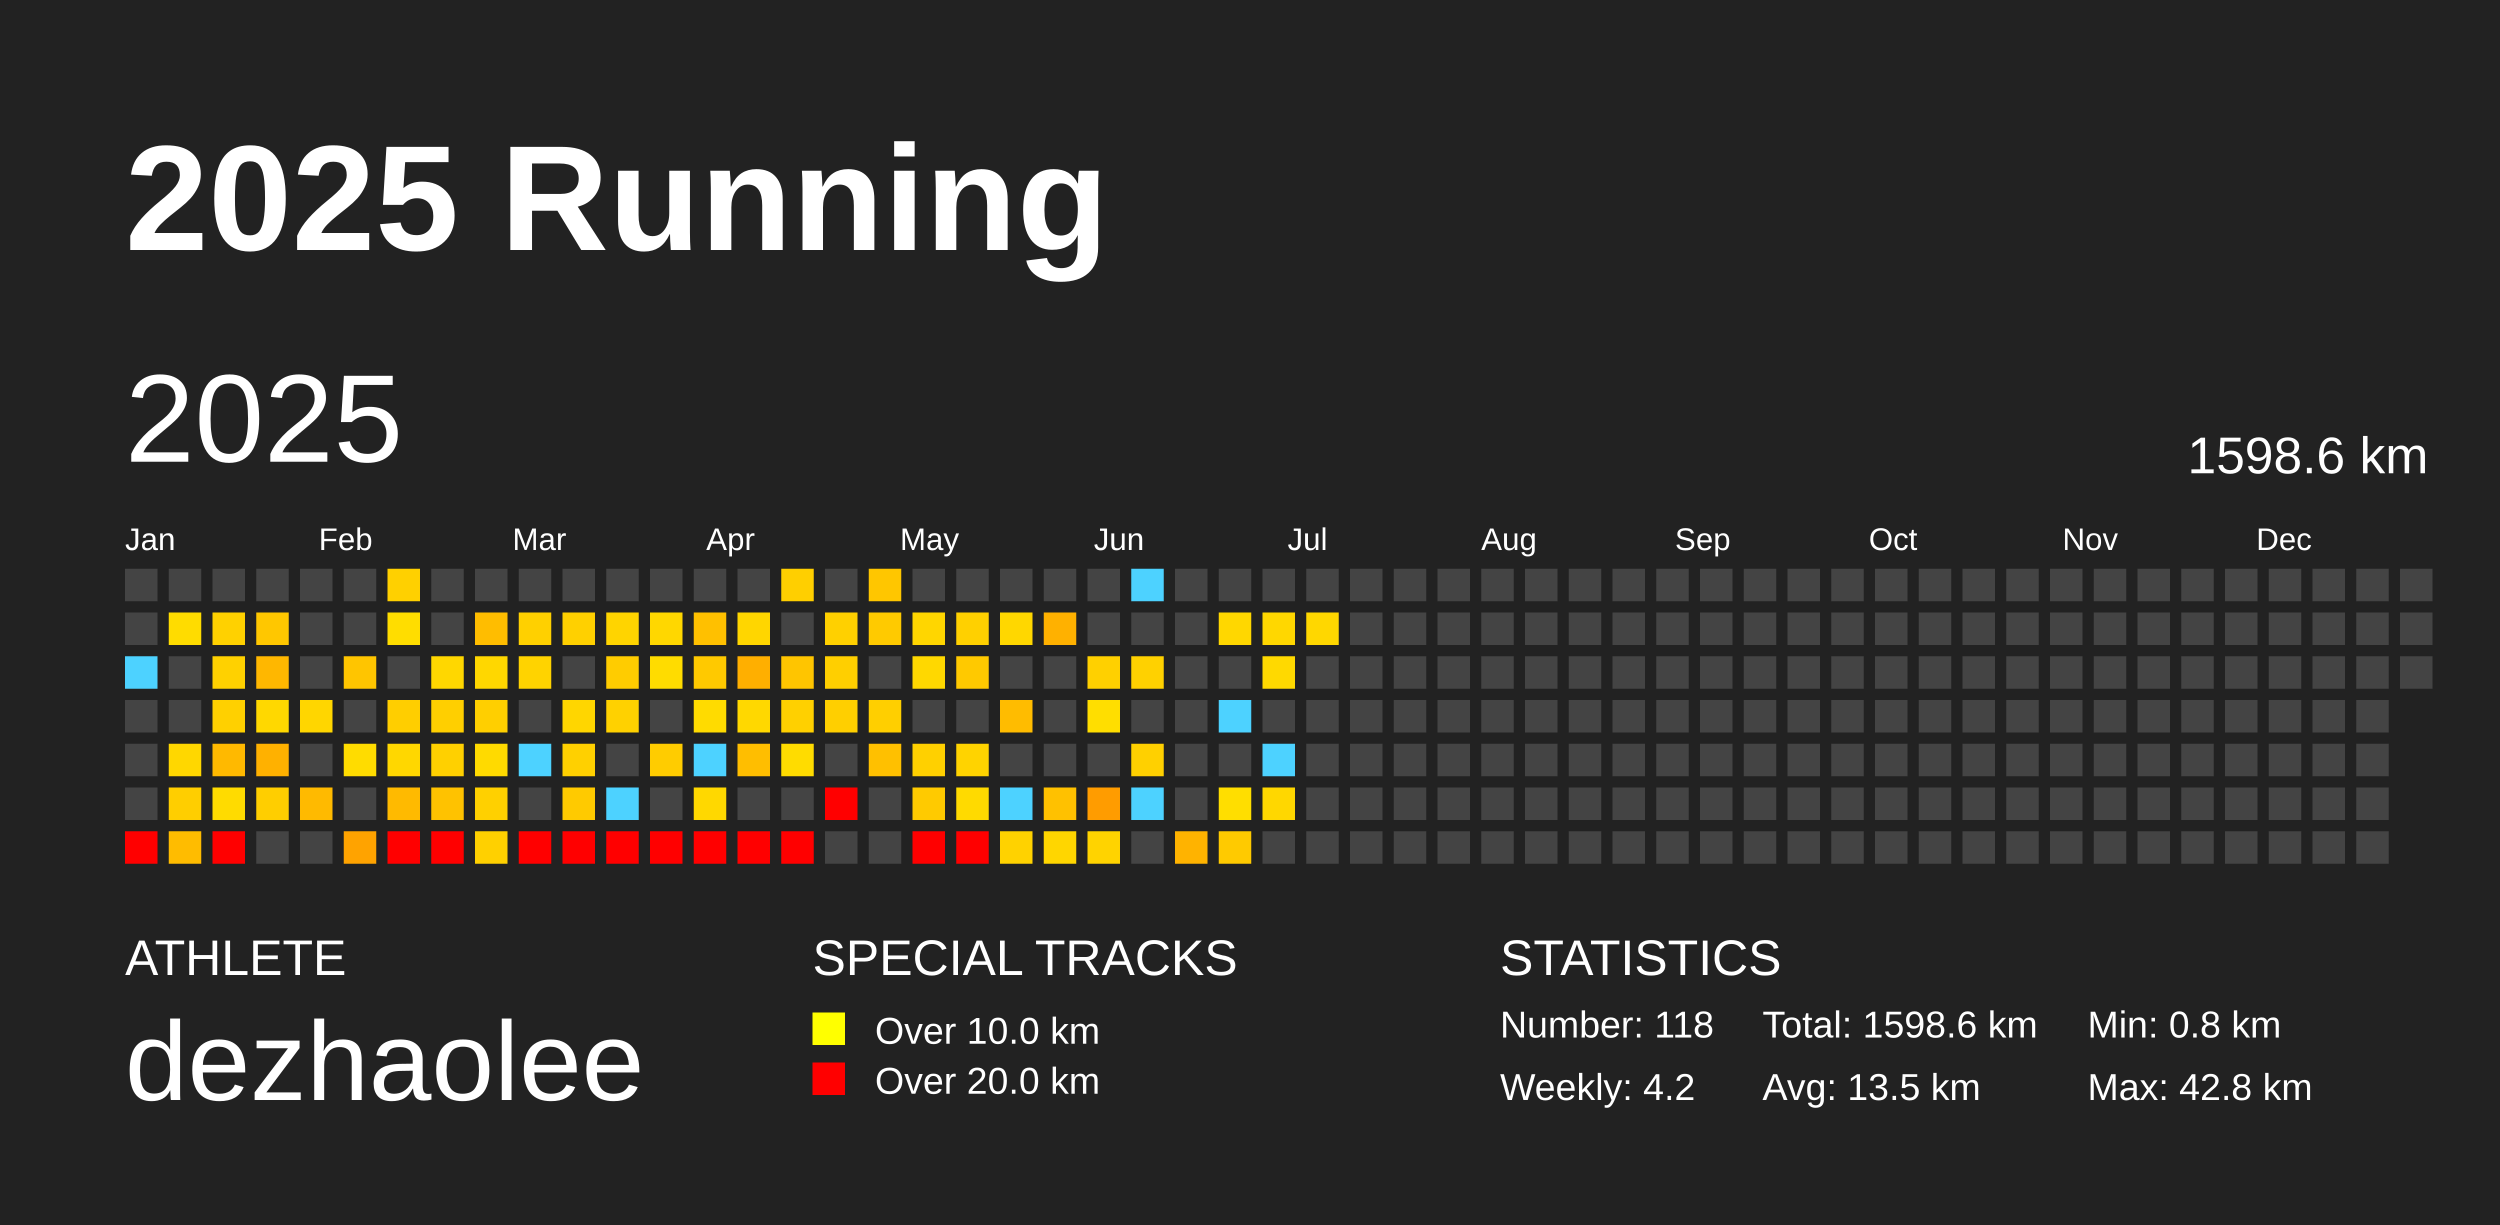
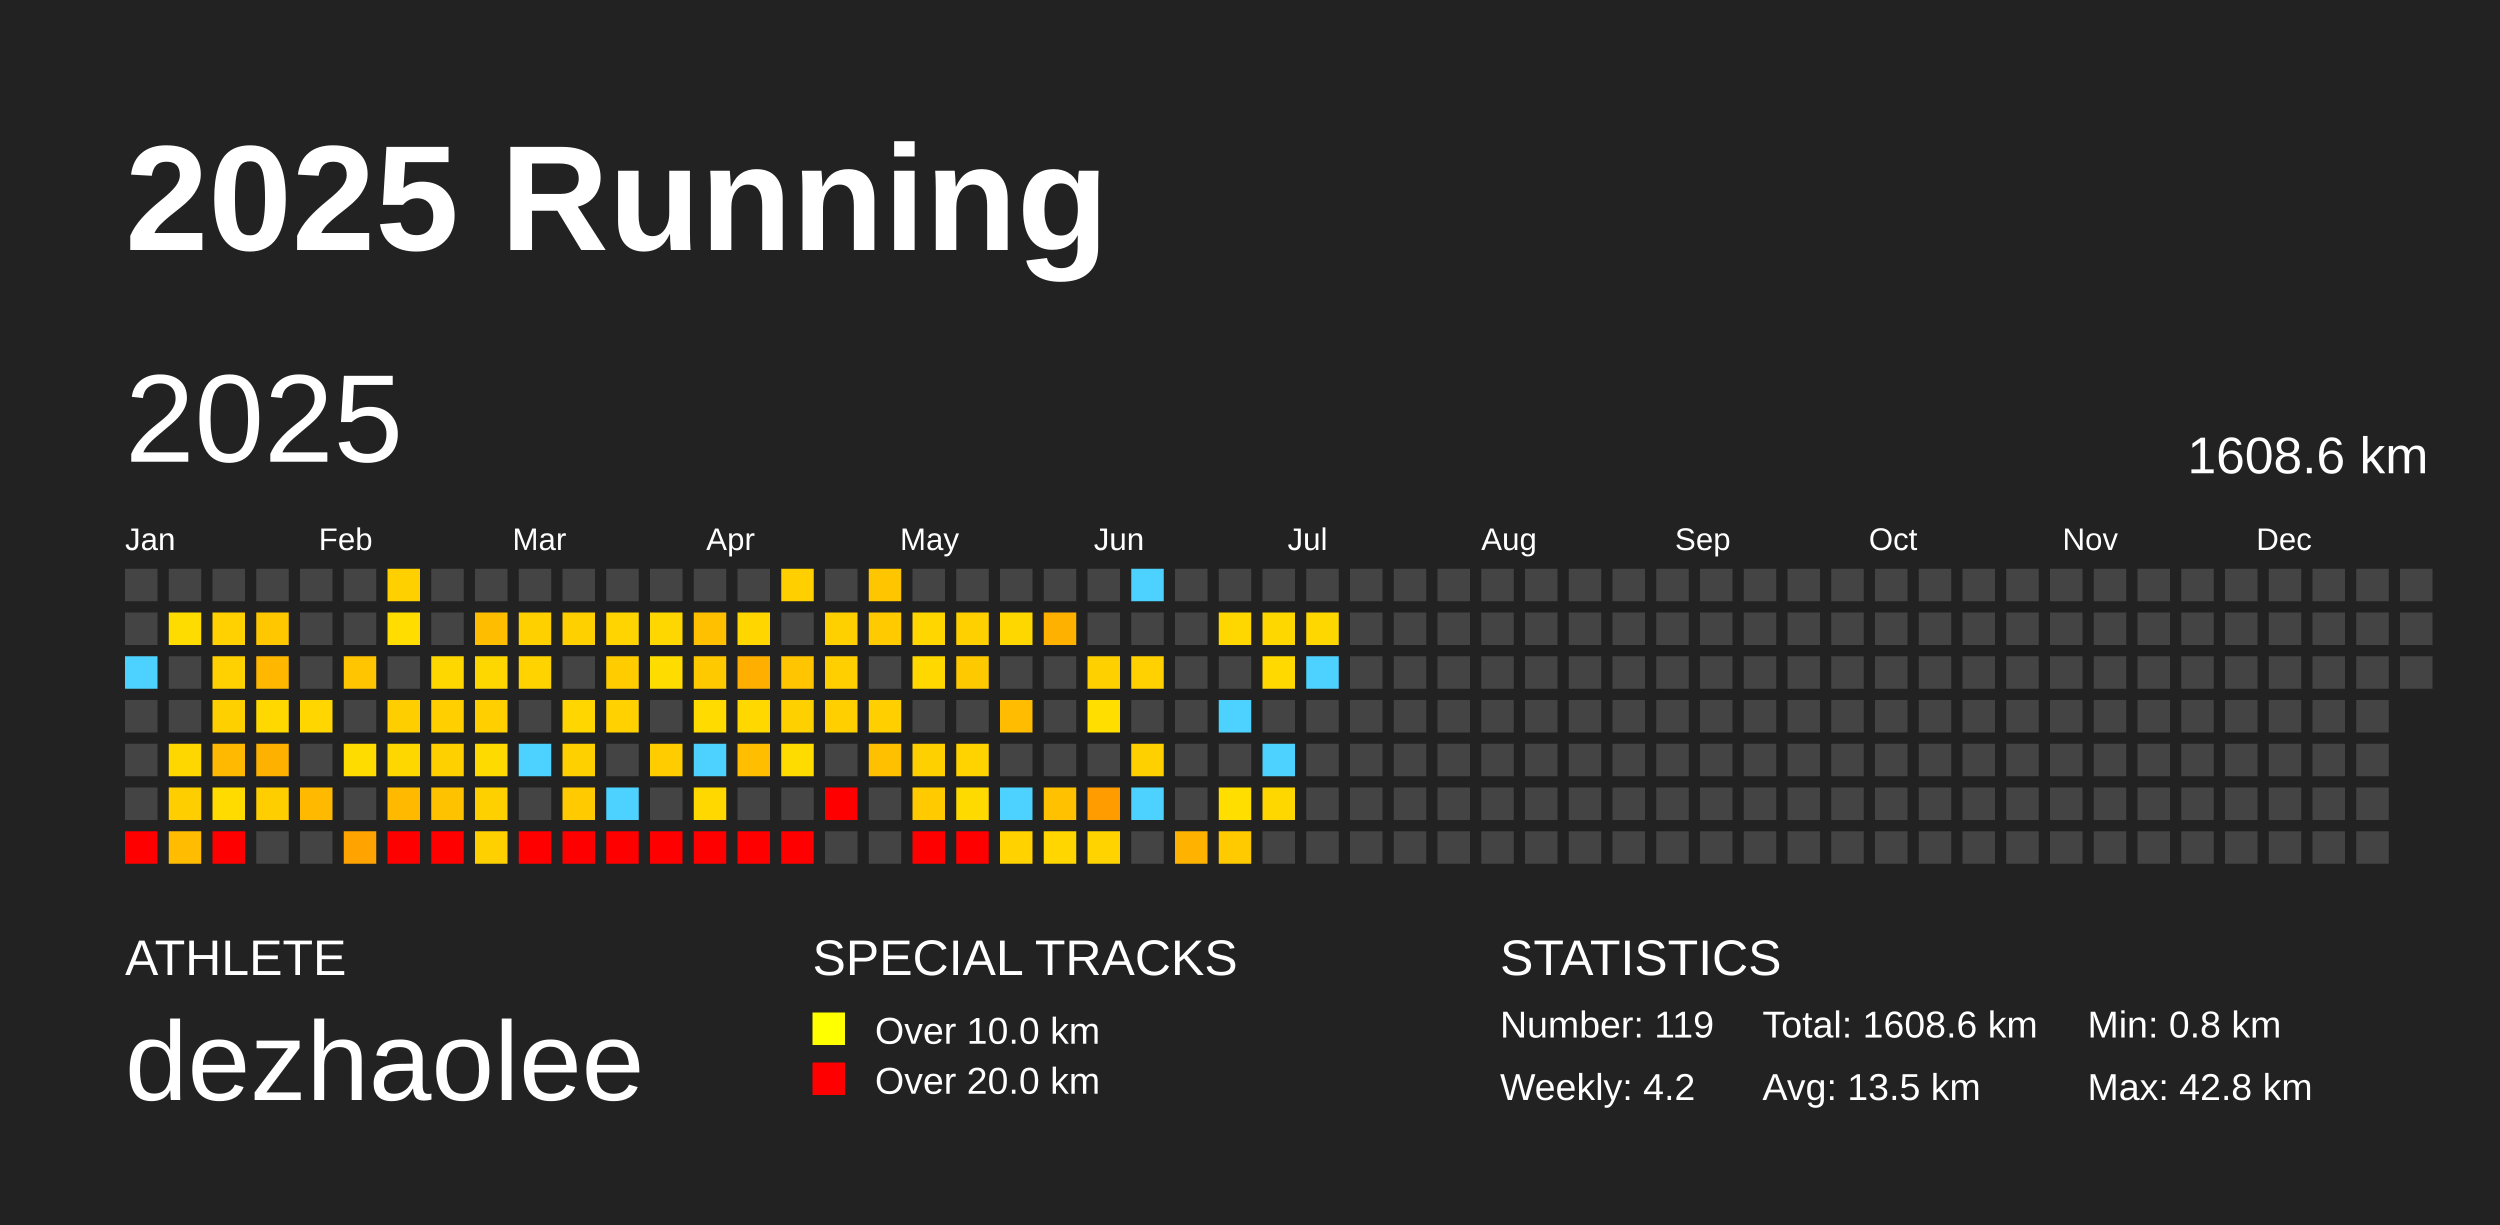
<svg xmlns="http://www.w3.org/2000/svg" baseProfile="full" height="98mm" version="1.1" viewBox="0,0,200,98" width="200mm">
  <defs />
  <rect fill="#222222" height="98" width="200" x="0" y="0" />
  <text fill="#FFFFFF" style="font-size:12px; font-family:Arial; font-weight:bold;" x="10" y="20">2025 Running</text>
  <text fill="#FFFFFF" style="font-size:4px; font-family:Arial" x="10" y="78">ATHLETE</text>
  <text fill="#FFFFFF" style="font-size:9px; font-family:Arial" x="10" y="88">dezhaolee</text>
  <text fill="#FFFFFF" style="font-size:4px; font-family:Arial" x="65" y="78">SPECIAL TRACKS</text>
  <rect fill="yellow" height="2.6" width="2.6" x="65" y="81" />
  <text fill="#FFFFFF" style="font-size:3px; font-family:Arial" x="70" y="83.5">Over 10.0 km</text>
  <rect fill="red" height="2.6" width="2.6" x="65" y="85" />
  <text fill="#FFFFFF" style="font-size:3px; font-family:Arial" x="70" y="87.5">Over 20.0 km</text>
  <text fill="#FFFFFF" style="font-size:4px; font-family:Arial" x="120" y="78">STATISTICS</text>
-   <text fill="#FFFFFF" style="font-size:3px; font-family:Arial" x="120" y="83">Number: 118</text>
+   <text fill="#FFFFFF" style="font-size:3px; font-family:Arial" x="120" y="83">Number: 119</text>
  <text fill="#FFFFFF" style="font-size:3px; font-family:Arial" x="120" y="88">Weekly: 4.2</text>
-   <text fill="#FFFFFF" style="font-size:3px; font-family:Arial" x="141" y="83">Total: 1598.6 km</text>
+   <text fill="#FFFFFF" style="font-size:3px; font-family:Arial" x="141" y="83">Total: 1608.6 km</text>
  <text fill="#FFFFFF" style="font-size:3px; font-family:Arial" x="141" y="88">Avg: 13.5 km</text>
  <text fill="#FFFFFF" style="font-size:3px; font-family:Arial" x="167" y="83">Min: 0.8 km</text>
  <text fill="#FFFFFF" style="font-size:3px; font-family:Arial" x="167" y="88">Max: 42.8 km</text>
  <text dominant-baseline="hanging" fill="#FFFFFF" style="font-size:10.0px; font-family:Arial;" x="10" y="30">2025</text>
-   <text dominant-baseline="hanging" fill="#FFFFFF" style="font-size:4.125px; font-family:Arial;" x="175" y="35">1598.6 km</text>
+   <text dominant-baseline="hanging" fill="#FFFFFF" style="font-size:4.125px; font-family:Arial;" x="175" y="35">1608.6 km</text>
  <text fill="#FFFFFF" style="font-size:2.5px; font-family:Arial" x="10.0" y="44">Jan</text>
  <text fill="#FFFFFF" style="font-size:2.5px; font-family:Arial" x="25.5" y="44">Feb</text>
  <text fill="#FFFFFF" style="font-size:2.5px; font-family:Arial" x="41.0" y="44">Mar</text>
  <text fill="#FFFFFF" style="font-size:2.5px; font-family:Arial" x="56.5" y="44">Apr</text>
  <text fill="#FFFFFF" style="font-size:2.5px; font-family:Arial" x="72.0" y="44">May</text>
  <text fill="#FFFFFF" style="font-size:2.5px; font-family:Arial" x="87.5" y="44">Jun</text>
  <text fill="#FFFFFF" style="font-size:2.5px; font-family:Arial" x="103.0" y="44">Jul</text>
  <text fill="#FFFFFF" style="font-size:2.5px; font-family:Arial" x="118.5" y="44">Aug</text>
  <text fill="#FFFFFF" style="font-size:2.5px; font-family:Arial" x="134.0" y="44">Sep</text>
  <text fill="#FFFFFF" style="font-size:2.5px; font-family:Arial" x="149.5" y="44">Oct</text>
  <text fill="#FFFFFF" style="font-size:2.5px; font-family:Arial" x="165.0" y="44">Nov</text>
  <text fill="#FFFFFF" style="font-size:2.5px; font-family:Arial" x="180.5" y="44">Dec</text>
  <rect fill="#444444" height="2.6" width="2.6" x="10.0" y="45.5" />
  <rect fill="#444444" height="2.6" width="2.6" x="10.0" y="49.0" />
  <rect fill="#4dd2ff" height="2.6" width="2.6" x="10.0" y="52.5" />
  <rect fill="#444444" height="2.6" width="2.6" x="10.0" y="56.0" />
  <rect fill="#444444" height="2.6" width="2.6" x="10.0" y="59.5" />
  <rect fill="#444444" height="2.6" width="2.6" x="10.0" y="63.0" />
  <rect fill="red" height="2.6" width="2.6" x="10.0" y="66.5" />
  <rect fill="#444444" height="2.6" width="2.6" x="13.5" y="45.5" />
  <rect fill="#ffdc00" height="2.6" width="2.6" x="13.5" y="49.0" />
  <rect fill="#444444" height="2.6" width="2.6" x="13.5" y="52.5" />
  <rect fill="#444444" height="2.6" width="2.6" x="13.5" y="56.0" />
  <rect fill="#ffd700" height="2.6" width="2.6" x="13.5" y="59.5" />
  <rect fill="#ffce00" height="2.6" width="2.6" x="13.5" y="63.0" />
  <rect fill="#ffbc00" height="2.6" width="2.6" x="13.5" y="66.5" />
  <rect fill="#444444" height="2.6" width="2.6" x="17.0" y="45.5" />
  <rect fill="#ffd100" height="2.6" width="2.6" x="17.0" y="49.0" />
  <rect fill="#ffd100" height="2.6" width="2.6" x="17.0" y="52.5" />
  <rect fill="#ffd000" height="2.6" width="2.6" x="17.0" y="56.0" />
  <rect fill="#ffb900" height="2.6" width="2.6" x="17.0" y="59.5" />
  <rect fill="#ffdb00" height="2.6" width="2.6" x="17.0" y="63.0" />
  <rect fill="red" height="2.6" width="2.6" x="17.0" y="66.5" />
  <rect fill="#444444" height="2.6" width="2.6" x="20.5" y="45.5" />
  <rect fill="#ffc700" height="2.6" width="2.6" x="20.5" y="49.0" />
  <rect fill="#ffb700" height="2.6" width="2.6" x="20.5" y="52.5" />
  <rect fill="#ffd800" height="2.6" width="2.6" x="20.5" y="56.0" />
  <rect fill="#ffb100" height="2.6" width="2.6" x="20.5" y="59.5" />
  <rect fill="#ffce00" height="2.6" width="2.6" x="20.5" y="63.0" />
  <rect fill="#444444" height="2.6" width="2.6" x="20.5" y="66.5" />
  <rect fill="#444444" height="2.6" width="2.6" x="24.0" y="45.5" />
  <rect fill="#444444" height="2.6" width="2.6" x="24.0" y="49.0" />
  <rect fill="#444444" height="2.6" width="2.6" x="24.0" y="52.5" />
  <rect fill="#ffd600" height="2.6" width="2.6" x="24.0" y="56.0" />
  <rect fill="#444444" height="2.6" width="2.6" x="24.0" y="59.5" />
  <rect fill="#ffba00" height="2.6" width="2.6" x="24.0" y="63.0" />
  <rect fill="#444444" height="2.6" width="2.6" x="24.0" y="66.5" />
  <rect fill="#444444" height="2.6" width="2.6" x="27.5" y="45.5" />
  <rect fill="#444444" height="2.6" width="2.6" x="27.5" y="49.0" />
  <rect fill="#ffc500" height="2.6" width="2.6" x="27.5" y="52.5" />
  <rect fill="#444444" height="2.6" width="2.6" x="27.5" y="56.0" />
  <rect fill="#ffdc00" height="2.6" width="2.6" x="27.5" y="59.5" />
  <rect fill="#444444" height="2.6" width="2.6" x="27.5" y="63.0" />
  <rect fill="#ffa300" height="2.6" width="2.6" x="27.5" y="66.5" />
  <rect fill="#ffd000" height="2.6" width="2.6" x="31.0" y="45.5" />
  <rect fill="#ffdd00" height="2.6" width="2.6" x="31.0" y="49.0" />
  <rect fill="#444444" height="2.6" width="2.6" x="31.0" y="52.5" />
  <rect fill="#ffce00" height="2.6" width="2.6" x="31.0" y="56.0" />
  <rect fill="#ffd700" height="2.6" width="2.6" x="31.0" y="59.5" />
  <rect fill="#ffba00" height="2.6" width="2.6" x="31.0" y="63.0" />
  <rect fill="red" height="2.6" width="2.6" x="31.0" y="66.5" />
  <rect fill="#444444" height="2.6" width="2.6" x="34.5" y="45.5" />
  <rect fill="#444444" height="2.6" width="2.6" x="34.5" y="49.0" />
  <rect fill="#ffd700" height="2.6" width="2.6" x="34.5" y="52.5" />
  <rect fill="#ffcf00" height="2.6" width="2.6" x="34.5" y="56.0" />
  <rect fill="#ffd000" height="2.6" width="2.6" x="34.5" y="59.5" />
  <rect fill="#ffc200" height="2.6" width="2.6" x="34.5" y="63.0" />
  <rect fill="red" height="2.6" width="2.6" x="34.5" y="66.5" />
  <rect fill="#444444" height="2.6" width="2.6" x="38.0" y="45.5" />
  <rect fill="#ffbd00" height="2.6" width="2.6" x="38.0" y="49.0" />
  <rect fill="#ffd700" height="2.6" width="2.6" x="38.0" y="52.5" />
  <rect fill="#ffcf00" height="2.6" width="2.6" x="38.0" y="56.0" />
  <rect fill="#ffda00" height="2.6" width="2.6" x="38.0" y="59.5" />
  <rect fill="#ffd000" height="2.6" width="2.6" x="38.0" y="63.0" />
  <rect fill="#ffd000" height="2.6" width="2.6" x="38.0" y="66.5" />
  <rect fill="#444444" height="2.6" width="2.6" x="41.5" y="45.5" />
  <rect fill="#ffd000" height="2.6" width="2.6" x="41.5" y="49.0" />
  <rect fill="#ffd300" height="2.6" width="2.6" x="41.5" y="52.5" />
  <rect fill="#444444" height="2.6" width="2.6" x="41.5" y="56.0" />
  <rect fill="#4dd2ff" height="2.6" width="2.6" x="41.5" y="59.5" />
  <rect fill="#444444" height="2.6" width="2.6" x="41.5" y="63.0" />
  <rect fill="red" height="2.6" width="2.6" x="41.5" y="66.5" />
  <rect fill="#444444" height="2.6" width="2.6" x="45.0" y="45.5" />
  <rect fill="#ffd000" height="2.6" width="2.6" x="45.0" y="49.0" />
  <rect fill="#444444" height="2.6" width="2.6" x="45.0" y="52.5" />
  <rect fill="#ffd600" height="2.6" width="2.6" x="45.0" y="56.0" />
  <rect fill="#ffd000" height="2.6" width="2.6" x="45.0" y="59.5" />
  <rect fill="#ffca00" height="2.6" width="2.6" x="45.0" y="63.0" />
  <rect fill="red" height="2.6" width="2.6" x="45.0" y="66.5" />
  <rect fill="#444444" height="2.6" width="2.6" x="48.5" y="45.5" />
  <rect fill="#ffd400" height="2.6" width="2.6" x="48.5" y="49.0" />
  <rect fill="#ffcc00" height="2.6" width="2.6" x="48.5" y="52.5" />
  <rect fill="#ffd100" height="2.6" width="2.6" x="48.5" y="56.0" />
  <rect fill="#444444" height="2.6" width="2.6" x="48.5" y="59.5" />
  <rect fill="#4dd2ff" height="2.6" width="2.6" x="48.5" y="63.0" />
  <rect fill="red" height="2.6" width="2.6" x="48.5" y="66.5" />
  <rect fill="#444444" height="2.6" width="2.6" x="52.0" y="45.5" />
  <rect fill="#ffd700" height="2.6" width="2.6" x="52.0" y="49.0" />
  <rect fill="#ffdc00" height="2.6" width="2.6" x="52.0" y="52.5" />
  <rect fill="#444444" height="2.6" width="2.6" x="52.0" y="56.0" />
  <rect fill="#ffcc00" height="2.6" width="2.6" x="52.0" y="59.5" />
  <rect fill="#444444" height="2.6" width="2.6" x="52.0" y="63.0" />
  <rect fill="red" height="2.6" width="2.6" x="52.0" y="66.5" />
  <rect fill="#444444" height="2.6" width="2.6" x="55.5" y="45.5" />
  <rect fill="#ffc000" height="2.6" width="2.6" x="55.5" y="49.0" />
  <rect fill="#ffc900" height="2.6" width="2.6" x="55.5" y="52.5" />
  <rect fill="#ffdb00" height="2.6" width="2.6" x="55.5" y="56.0" />
  <rect fill="#4dd2ff" height="2.6" width="2.6" x="55.5" y="59.5" />
  <rect fill="#ffd800" height="2.6" width="2.6" x="55.5" y="63.0" />
  <rect fill="red" height="2.6" width="2.6" x="55.5" y="66.5" />
  <rect fill="#444444" height="2.6" width="2.6" x="59.0" y="45.5" />
  <rect fill="#ffd600" height="2.6" width="2.6" x="59.0" y="49.0" />
  <rect fill="#ffaf00" height="2.6" width="2.6" x="59.0" y="52.5" />
  <rect fill="#ffd800" height="2.6" width="2.6" x="59.0" y="56.0" />
  <rect fill="#ffbe00" height="2.6" width="2.6" x="59.0" y="59.5" />
  <rect fill="#444444" height="2.6" width="2.6" x="59.0" y="63.0" />
  <rect fill="red" height="2.6" width="2.6" x="59.0" y="66.5" />
  <rect fill="#ffcf00" height="2.6" width="2.6" x="62.5" y="45.5" />
  <rect fill="#444444" height="2.6" width="2.6" x="62.5" y="49.0" />
  <rect fill="#ffc500" height="2.6" width="2.6" x="62.5" y="52.5" />
  <rect fill="#ffd000" height="2.6" width="2.6" x="62.5" y="56.0" />
  <rect fill="#ffdc00" height="2.6" width="2.6" x="62.5" y="59.5" />
  <rect fill="#444444" height="2.6" width="2.6" x="62.5" y="63.0" />
  <rect fill="red" height="2.6" width="2.6" x="62.5" y="66.5" />
  <rect fill="#444444" height="2.6" width="2.6" x="66.0" y="45.5" />
  <rect fill="#ffd000" height="2.6" width="2.6" x="66.0" y="49.0" />
  <rect fill="#ffcf00" height="2.6" width="2.6" x="66.0" y="52.5" />
  <rect fill="#ffcf00" height="2.6" width="2.6" x="66.0" y="56.0" />
  <rect fill="#444444" height="2.6" width="2.6" x="66.0" y="59.5" />
  <rect fill="red" height="2.6" width="2.6" x="66.0" y="63.0" />
  <rect fill="#444444" height="2.6" width="2.6" x="66.0" y="66.5" />
  <rect fill="#ffc600" height="2.6" width="2.6" x="69.5" y="45.5" />
  <rect fill="#ffca00" height="2.6" width="2.6" x="69.5" y="49.0" />
  <rect fill="#444444" height="2.6" width="2.6" x="69.5" y="52.5" />
  <rect fill="#ffcf00" height="2.6" width="2.6" x="69.5" y="56.0" />
  <rect fill="#ffc000" height="2.6" width="2.6" x="69.5" y="59.5" />
  <rect fill="#444444" height="2.6" width="2.6" x="69.5" y="63.0" />
  <rect fill="#444444" height="2.6" width="2.6" x="69.5" y="66.5" />
  <rect fill="#444444" height="2.6" width="2.6" x="73.0" y="45.5" />
  <rect fill="#ffd600" height="2.6" width="2.6" x="73.0" y="49.0" />
  <rect fill="#ffd800" height="2.6" width="2.6" x="73.0" y="52.5" />
  <rect fill="#444444" height="2.6" width="2.6" x="73.0" y="56.0" />
  <rect fill="#ffd000" height="2.6" width="2.6" x="73.0" y="59.5" />
  <rect fill="#ffca00" height="2.6" width="2.6" x="73.0" y="63.0" />
  <rect fill="red" height="2.6" width="2.6" x="73.0" y="66.5" />
  <rect fill="#444444" height="2.6" width="2.6" x="76.5" y="45.5" />
  <rect fill="#ffd000" height="2.6" width="2.6" x="76.5" y="49.0" />
  <rect fill="#ffc900" height="2.6" width="2.6" x="76.5" y="52.5" />
  <rect fill="#444444" height="2.6" width="2.6" x="76.5" y="56.0" />
  <rect fill="#ffd300" height="2.6" width="2.6" x="76.5" y="59.5" />
  <rect fill="#ffda00" height="2.6" width="2.6" x="76.5" y="63.0" />
  <rect fill="red" height="2.6" width="2.6" x="76.5" y="66.5" />
  <rect fill="#444444" height="2.6" width="2.6" x="80.0" y="45.5" />
  <rect fill="#ffd700" height="2.6" width="2.6" x="80.0" y="49.0" />
  <rect fill="#444444" height="2.6" width="2.6" x="80.0" y="52.5" />
  <rect fill="#ffbc00" height="2.6" width="2.6" x="80.0" y="56.0" />
  <rect fill="#444444" height="2.6" width="2.6" x="80.0" y="59.5" />
  <rect fill="#4dd2ff" height="2.6" width="2.6" x="80.0" y="63.0" />
  <rect fill="#ffd200" height="2.6" width="2.6" x="80.0" y="66.5" />
  <rect fill="#444444" height="2.6" width="2.6" x="83.5" y="45.5" />
  <rect fill="#ffb100" height="2.6" width="2.6" x="83.5" y="49.0" />
  <rect fill="#444444" height="2.6" width="2.6" x="83.5" y="52.5" />
  <rect fill="#444444" height="2.6" width="2.6" x="83.5" y="56.0" />
  <rect fill="#444444" height="2.6" width="2.6" x="83.5" y="59.5" />
  <rect fill="#ffc100" height="2.6" width="2.6" x="83.5" y="63.0" />
  <rect fill="#ffd600" height="2.6" width="2.6" x="83.5" y="66.5" />
  <rect fill="#444444" height="2.6" width="2.6" x="87.0" y="45.5" />
  <rect fill="#444444" height="2.6" width="2.6" x="87.0" y="49.0" />
  <rect fill="#ffd000" height="2.6" width="2.6" x="87.0" y="52.5" />
  <rect fill="#ffde00" height="2.6" width="2.6" x="87.0" y="56.0" />
  <rect fill="#444444" height="2.6" width="2.6" x="87.0" y="59.5" />
  <rect fill="#ff9c00" height="2.6" width="2.6" x="87.0" y="63.0" />
  <rect fill="#ffd300" height="2.6" width="2.6" x="87.0" y="66.5" />
  <rect fill="#4dd2ff" height="2.6" width="2.6" x="90.5" y="45.5" />
  <rect fill="#444444" height="2.6" width="2.6" x="90.5" y="49.0" />
  <rect fill="#ffd100" height="2.6" width="2.6" x="90.5" y="52.5" />
  <rect fill="#444444" height="2.6" width="2.6" x="90.5" y="56.0" />
  <rect fill="#ffd000" height="2.6" width="2.6" x="90.5" y="59.5" />
  <rect fill="#4dd2ff" height="2.6" width="2.6" x="90.5" y="63.0" />
  <rect fill="#444444" height="2.6" width="2.6" x="90.5" y="66.5" />
  <rect fill="#444444" height="2.6" width="2.6" x="94.0" y="45.5" />
  <rect fill="#444444" height="2.6" width="2.6" x="94.0" y="49.0" />
  <rect fill="#444444" height="2.6" width="2.6" x="94.0" y="52.5" />
  <rect fill="#444444" height="2.6" width="2.6" x="94.0" y="56.0" />
  <rect fill="#444444" height="2.6" width="2.6" x="94.0" y="59.5" />
  <rect fill="#444444" height="2.6" width="2.6" x="94.0" y="63.0" />
  <rect fill="#ffb300" height="2.6" width="2.6" x="94.0" y="66.5" />
  <rect fill="#444444" height="2.6" width="2.6" x="97.5" y="45.5" />
  <rect fill="#ffd700" height="2.6" width="2.6" x="97.5" y="49.0" />
  <rect fill="#444444" height="2.6" width="2.6" x="97.5" y="52.5" />
  <rect fill="#4dd2ff" height="2.6" width="2.6" x="97.5" y="56.0" />
  <rect fill="#444444" height="2.6" width="2.6" x="97.5" y="59.5" />
  <rect fill="#ffde00" height="2.6" width="2.6" x="97.5" y="63.0" />
  <rect fill="#ffca00" height="2.6" width="2.6" x="97.5" y="66.5" />
  <rect fill="#444444" height="2.6" width="2.6" x="101.0" y="45.5" />
  <rect fill="#ffd700" height="2.6" width="2.6" x="101.0" y="49.0" />
  <rect fill="#ffd900" height="2.6" width="2.6" x="101.0" y="52.5" />
  <rect fill="#444444" height="2.6" width="2.6" x="101.0" y="56.0" />
  <rect fill="#4dd2ff" height="2.6" width="2.6" x="101.0" y="59.5" />
  <rect fill="#ffd700" height="2.6" width="2.6" x="101.0" y="63.0" />
  <rect fill="#444444" height="2.6" width="2.6" x="101.0" y="66.5" />
  <rect fill="#444444" height="2.6" width="2.6" x="104.5" y="45.5" />
  <rect fill="#ffd700" height="2.6" width="2.6" x="104.5" y="49.0" />
-   <rect fill="#444444" height="2.6" width="2.6" x="104.5" y="52.5" />
+   <rect fill="#4dd2ff" height="2.6" width="2.6" x="104.5" y="52.5" />
  <rect fill="#444444" height="2.6" width="2.6" x="104.5" y="56.0" />
  <rect fill="#444444" height="2.6" width="2.6" x="104.5" y="59.5" />
  <rect fill="#444444" height="2.6" width="2.6" x="104.5" y="63.0" />
  <rect fill="#444444" height="2.6" width="2.6" x="104.5" y="66.5" />
  <rect fill="#444444" height="2.6" width="2.6" x="108.0" y="45.5" />
  <rect fill="#444444" height="2.6" width="2.6" x="108.0" y="49.0" />
  <rect fill="#444444" height="2.6" width="2.6" x="108.0" y="52.5" />
  <rect fill="#444444" height="2.6" width="2.6" x="108.0" y="56.0" />
  <rect fill="#444444" height="2.6" width="2.6" x="108.0" y="59.5" />
  <rect fill="#444444" height="2.6" width="2.6" x="108.0" y="63.0" />
  <rect fill="#444444" height="2.6" width="2.6" x="108.0" y="66.5" />
  <rect fill="#444444" height="2.6" width="2.6" x="111.5" y="45.5" />
  <rect fill="#444444" height="2.6" width="2.6" x="111.5" y="49.0" />
  <rect fill="#444444" height="2.6" width="2.6" x="111.5" y="52.5" />
  <rect fill="#444444" height="2.6" width="2.6" x="111.5" y="56.0" />
  <rect fill="#444444" height="2.6" width="2.6" x="111.5" y="59.5" />
  <rect fill="#444444" height="2.6" width="2.6" x="111.5" y="63.0" />
  <rect fill="#444444" height="2.6" width="2.6" x="111.5" y="66.5" />
  <rect fill="#444444" height="2.6" width="2.6" x="115.0" y="45.5" />
  <rect fill="#444444" height="2.6" width="2.6" x="115.0" y="49.0" />
  <rect fill="#444444" height="2.6" width="2.6" x="115.0" y="52.5" />
  <rect fill="#444444" height="2.6" width="2.6" x="115.0" y="56.0" />
  <rect fill="#444444" height="2.6" width="2.6" x="115.0" y="59.5" />
  <rect fill="#444444" height="2.6" width="2.6" x="115.0" y="63.0" />
  <rect fill="#444444" height="2.6" width="2.6" x="115.0" y="66.5" />
  <rect fill="#444444" height="2.6" width="2.6" x="118.5" y="45.5" />
  <rect fill="#444444" height="2.6" width="2.6" x="118.5" y="49.0" />
  <rect fill="#444444" height="2.6" width="2.6" x="118.5" y="52.5" />
  <rect fill="#444444" height="2.6" width="2.6" x="118.5" y="56.0" />
  <rect fill="#444444" height="2.6" width="2.6" x="118.5" y="59.5" />
  <rect fill="#444444" height="2.6" width="2.6" x="118.5" y="63.0" />
  <rect fill="#444444" height="2.6" width="2.6" x="118.5" y="66.5" />
  <rect fill="#444444" height="2.6" width="2.6" x="122.0" y="45.5" />
  <rect fill="#444444" height="2.6" width="2.6" x="122.0" y="49.0" />
  <rect fill="#444444" height="2.6" width="2.6" x="122.0" y="52.5" />
  <rect fill="#444444" height="2.6" width="2.6" x="122.0" y="56.0" />
  <rect fill="#444444" height="2.6" width="2.6" x="122.0" y="59.5" />
  <rect fill="#444444" height="2.6" width="2.6" x="122.0" y="63.0" />
  <rect fill="#444444" height="2.6" width="2.6" x="122.0" y="66.5" />
  <rect fill="#444444" height="2.6" width="2.6" x="125.5" y="45.5" />
  <rect fill="#444444" height="2.6" width="2.6" x="125.5" y="49.0" />
  <rect fill="#444444" height="2.6" width="2.6" x="125.5" y="52.5" />
  <rect fill="#444444" height="2.6" width="2.6" x="125.5" y="56.0" />
  <rect fill="#444444" height="2.6" width="2.6" x="125.5" y="59.5" />
  <rect fill="#444444" height="2.6" width="2.6" x="125.5" y="63.0" />
  <rect fill="#444444" height="2.6" width="2.6" x="125.5" y="66.5" />
  <rect fill="#444444" height="2.6" width="2.6" x="129.0" y="45.5" />
  <rect fill="#444444" height="2.6" width="2.6" x="129.0" y="49.0" />
  <rect fill="#444444" height="2.6" width="2.6" x="129.0" y="52.5" />
  <rect fill="#444444" height="2.6" width="2.6" x="129.0" y="56.0" />
  <rect fill="#444444" height="2.6" width="2.6" x="129.0" y="59.5" />
  <rect fill="#444444" height="2.6" width="2.6" x="129.0" y="63.0" />
  <rect fill="#444444" height="2.6" width="2.6" x="129.0" y="66.5" />
  <rect fill="#444444" height="2.6" width="2.6" x="132.5" y="45.5" />
  <rect fill="#444444" height="2.6" width="2.6" x="132.5" y="49.0" />
  <rect fill="#444444" height="2.6" width="2.6" x="132.5" y="52.5" />
  <rect fill="#444444" height="2.6" width="2.6" x="132.5" y="56.0" />
  <rect fill="#444444" height="2.6" width="2.6" x="132.5" y="59.5" />
  <rect fill="#444444" height="2.6" width="2.6" x="132.5" y="63.0" />
  <rect fill="#444444" height="2.6" width="2.6" x="132.5" y="66.5" />
  <rect fill="#444444" height="2.6" width="2.6" x="136.0" y="45.5" />
  <rect fill="#444444" height="2.6" width="2.6" x="136.0" y="49.0" />
  <rect fill="#444444" height="2.6" width="2.6" x="136.0" y="52.5" />
  <rect fill="#444444" height="2.6" width="2.6" x="136.0" y="56.0" />
  <rect fill="#444444" height="2.6" width="2.6" x="136.0" y="59.5" />
  <rect fill="#444444" height="2.6" width="2.6" x="136.0" y="63.0" />
  <rect fill="#444444" height="2.6" width="2.6" x="136.0" y="66.5" />
  <rect fill="#444444" height="2.6" width="2.6" x="139.5" y="45.5" />
  <rect fill="#444444" height="2.6" width="2.6" x="139.5" y="49.0" />
  <rect fill="#444444" height="2.6" width="2.6" x="139.5" y="52.5" />
  <rect fill="#444444" height="2.6" width="2.6" x="139.5" y="56.0" />
  <rect fill="#444444" height="2.6" width="2.6" x="139.5" y="59.5" />
  <rect fill="#444444" height="2.6" width="2.6" x="139.5" y="63.0" />
  <rect fill="#444444" height="2.6" width="2.6" x="139.5" y="66.5" />
  <rect fill="#444444" height="2.6" width="2.6" x="143.0" y="45.5" />
  <rect fill="#444444" height="2.6" width="2.6" x="143.0" y="49.0" />
  <rect fill="#444444" height="2.6" width="2.6" x="143.0" y="52.5" />
  <rect fill="#444444" height="2.6" width="2.6" x="143.0" y="56.0" />
  <rect fill="#444444" height="2.6" width="2.6" x="143.0" y="59.5" />
  <rect fill="#444444" height="2.6" width="2.6" x="143.0" y="63.0" />
  <rect fill="#444444" height="2.6" width="2.6" x="143.0" y="66.5" />
  <rect fill="#444444" height="2.6" width="2.6" x="146.5" y="45.5" />
  <rect fill="#444444" height="2.6" width="2.6" x="146.5" y="49.0" />
  <rect fill="#444444" height="2.6" width="2.6" x="146.5" y="52.5" />
  <rect fill="#444444" height="2.6" width="2.6" x="146.5" y="56.0" />
  <rect fill="#444444" height="2.6" width="2.6" x="146.5" y="59.5" />
  <rect fill="#444444" height="2.6" width="2.6" x="146.5" y="63.0" />
  <rect fill="#444444" height="2.6" width="2.6" x="146.5" y="66.5" />
  <rect fill="#444444" height="2.6" width="2.6" x="150.0" y="45.5" />
  <rect fill="#444444" height="2.6" width="2.6" x="150.0" y="49.0" />
  <rect fill="#444444" height="2.6" width="2.6" x="150.0" y="52.5" />
  <rect fill="#444444" height="2.6" width="2.6" x="150.0" y="56.0" />
  <rect fill="#444444" height="2.6" width="2.6" x="150.0" y="59.5" />
  <rect fill="#444444" height="2.6" width="2.6" x="150.0" y="63.0" />
  <rect fill="#444444" height="2.6" width="2.6" x="150.0" y="66.5" />
  <rect fill="#444444" height="2.6" width="2.6" x="153.5" y="45.5" />
  <rect fill="#444444" height="2.6" width="2.6" x="153.5" y="49.0" />
  <rect fill="#444444" height="2.6" width="2.6" x="153.5" y="52.5" />
  <rect fill="#444444" height="2.6" width="2.6" x="153.5" y="56.0" />
  <rect fill="#444444" height="2.6" width="2.6" x="153.5" y="59.5" />
  <rect fill="#444444" height="2.6" width="2.6" x="153.5" y="63.0" />
  <rect fill="#444444" height="2.6" width="2.6" x="153.5" y="66.5" />
  <rect fill="#444444" height="2.6" width="2.6" x="157.0" y="45.5" />
  <rect fill="#444444" height="2.6" width="2.6" x="157.0" y="49.0" />
  <rect fill="#444444" height="2.6" width="2.6" x="157.0" y="52.5" />
  <rect fill="#444444" height="2.6" width="2.6" x="157.0" y="56.0" />
  <rect fill="#444444" height="2.6" width="2.6" x="157.0" y="59.5" />
  <rect fill="#444444" height="2.6" width="2.6" x="157.0" y="63.0" />
  <rect fill="#444444" height="2.6" width="2.6" x="157.0" y="66.5" />
  <rect fill="#444444" height="2.6" width="2.6" x="160.5" y="45.5" />
  <rect fill="#444444" height="2.6" width="2.6" x="160.5" y="49.0" />
  <rect fill="#444444" height="2.6" width="2.6" x="160.5" y="52.5" />
  <rect fill="#444444" height="2.6" width="2.6" x="160.5" y="56.0" />
  <rect fill="#444444" height="2.6" width="2.6" x="160.5" y="59.5" />
  <rect fill="#444444" height="2.6" width="2.6" x="160.5" y="63.0" />
  <rect fill="#444444" height="2.6" width="2.6" x="160.5" y="66.5" />
  <rect fill="#444444" height="2.6" width="2.6" x="164.0" y="45.5" />
  <rect fill="#444444" height="2.6" width="2.6" x="164.0" y="49.0" />
  <rect fill="#444444" height="2.6" width="2.6" x="164.0" y="52.5" />
  <rect fill="#444444" height="2.6" width="2.6" x="164.0" y="56.0" />
  <rect fill="#444444" height="2.6" width="2.6" x="164.0" y="59.5" />
  <rect fill="#444444" height="2.6" width="2.6" x="164.0" y="63.0" />
  <rect fill="#444444" height="2.6" width="2.6" x="164.0" y="66.5" />
  <rect fill="#444444" height="2.6" width="2.6" x="167.5" y="45.5" />
  <rect fill="#444444" height="2.6" width="2.6" x="167.5" y="49.0" />
  <rect fill="#444444" height="2.6" width="2.6" x="167.5" y="52.5" />
  <rect fill="#444444" height="2.6" width="2.6" x="167.5" y="56.0" />
  <rect fill="#444444" height="2.6" width="2.6" x="167.5" y="59.5" />
  <rect fill="#444444" height="2.6" width="2.6" x="167.5" y="63.0" />
  <rect fill="#444444" height="2.6" width="2.6" x="167.5" y="66.5" />
  <rect fill="#444444" height="2.6" width="2.6" x="171.0" y="45.5" />
  <rect fill="#444444" height="2.6" width="2.6" x="171.0" y="49.0" />
  <rect fill="#444444" height="2.6" width="2.6" x="171.0" y="52.5" />
  <rect fill="#444444" height="2.6" width="2.6" x="171.0" y="56.0" />
  <rect fill="#444444" height="2.6" width="2.6" x="171.0" y="59.5" />
  <rect fill="#444444" height="2.6" width="2.6" x="171.0" y="63.0" />
  <rect fill="#444444" height="2.6" width="2.6" x="171.0" y="66.5" />
  <rect fill="#444444" height="2.6" width="2.6" x="174.5" y="45.5" />
  <rect fill="#444444" height="2.6" width="2.6" x="174.5" y="49.0" />
  <rect fill="#444444" height="2.6" width="2.6" x="174.5" y="52.5" />
  <rect fill="#444444" height="2.6" width="2.6" x="174.5" y="56.0" />
  <rect fill="#444444" height="2.6" width="2.6" x="174.5" y="59.5" />
  <rect fill="#444444" height="2.6" width="2.6" x="174.5" y="63.0" />
  <rect fill="#444444" height="2.6" width="2.6" x="174.5" y="66.5" />
  <rect fill="#444444" height="2.6" width="2.6" x="178.0" y="45.5" />
  <rect fill="#444444" height="2.6" width="2.6" x="178.0" y="49.0" />
  <rect fill="#444444" height="2.6" width="2.6" x="178.0" y="52.5" />
  <rect fill="#444444" height="2.6" width="2.6" x="178.0" y="56.0" />
  <rect fill="#444444" height="2.6" width="2.6" x="178.0" y="59.5" />
  <rect fill="#444444" height="2.6" width="2.6" x="178.0" y="63.0" />
  <rect fill="#444444" height="2.6" width="2.6" x="178.0" y="66.5" />
  <rect fill="#444444" height="2.6" width="2.6" x="181.5" y="45.5" />
  <rect fill="#444444" height="2.6" width="2.6" x="181.5" y="49.0" />
  <rect fill="#444444" height="2.6" width="2.6" x="181.5" y="52.5" />
  <rect fill="#444444" height="2.6" width="2.6" x="181.5" y="56.0" />
  <rect fill="#444444" height="2.6" width="2.6" x="181.5" y="59.5" />
  <rect fill="#444444" height="2.6" width="2.6" x="181.5" y="63.0" />
  <rect fill="#444444" height="2.6" width="2.6" x="181.5" y="66.5" />
  <rect fill="#444444" height="2.6" width="2.6" x="185.0" y="45.5" />
  <rect fill="#444444" height="2.6" width="2.6" x="185.0" y="49.0" />
  <rect fill="#444444" height="2.6" width="2.6" x="185.0" y="52.5" />
  <rect fill="#444444" height="2.6" width="2.6" x="185.0" y="56.0" />
  <rect fill="#444444" height="2.6" width="2.6" x="185.0" y="59.5" />
  <rect fill="#444444" height="2.6" width="2.6" x="185.0" y="63.0" />
  <rect fill="#444444" height="2.6" width="2.6" x="185.0" y="66.5" />
  <rect fill="#444444" height="2.6" width="2.6" x="188.5" y="45.5" />
  <rect fill="#444444" height="2.6" width="2.6" x="188.5" y="49.0" />
  <rect fill="#444444" height="2.6" width="2.6" x="188.5" y="52.5" />
  <rect fill="#444444" height="2.6" width="2.6" x="188.5" y="56.0" />
  <rect fill="#444444" height="2.6" width="2.6" x="188.5" y="59.5" />
  <rect fill="#444444" height="2.6" width="2.6" x="188.5" y="63.0" />
  <rect fill="#444444" height="2.6" width="2.6" x="188.5" y="66.5" />
  <rect fill="#444444" height="2.6" width="2.6" x="192.0" y="45.5" />
  <rect fill="#444444" height="2.6" width="2.6" x="192.0" y="49.0" />
  <rect fill="#444444" height="2.6" width="2.6" x="192.0" y="52.5" />
</svg>
